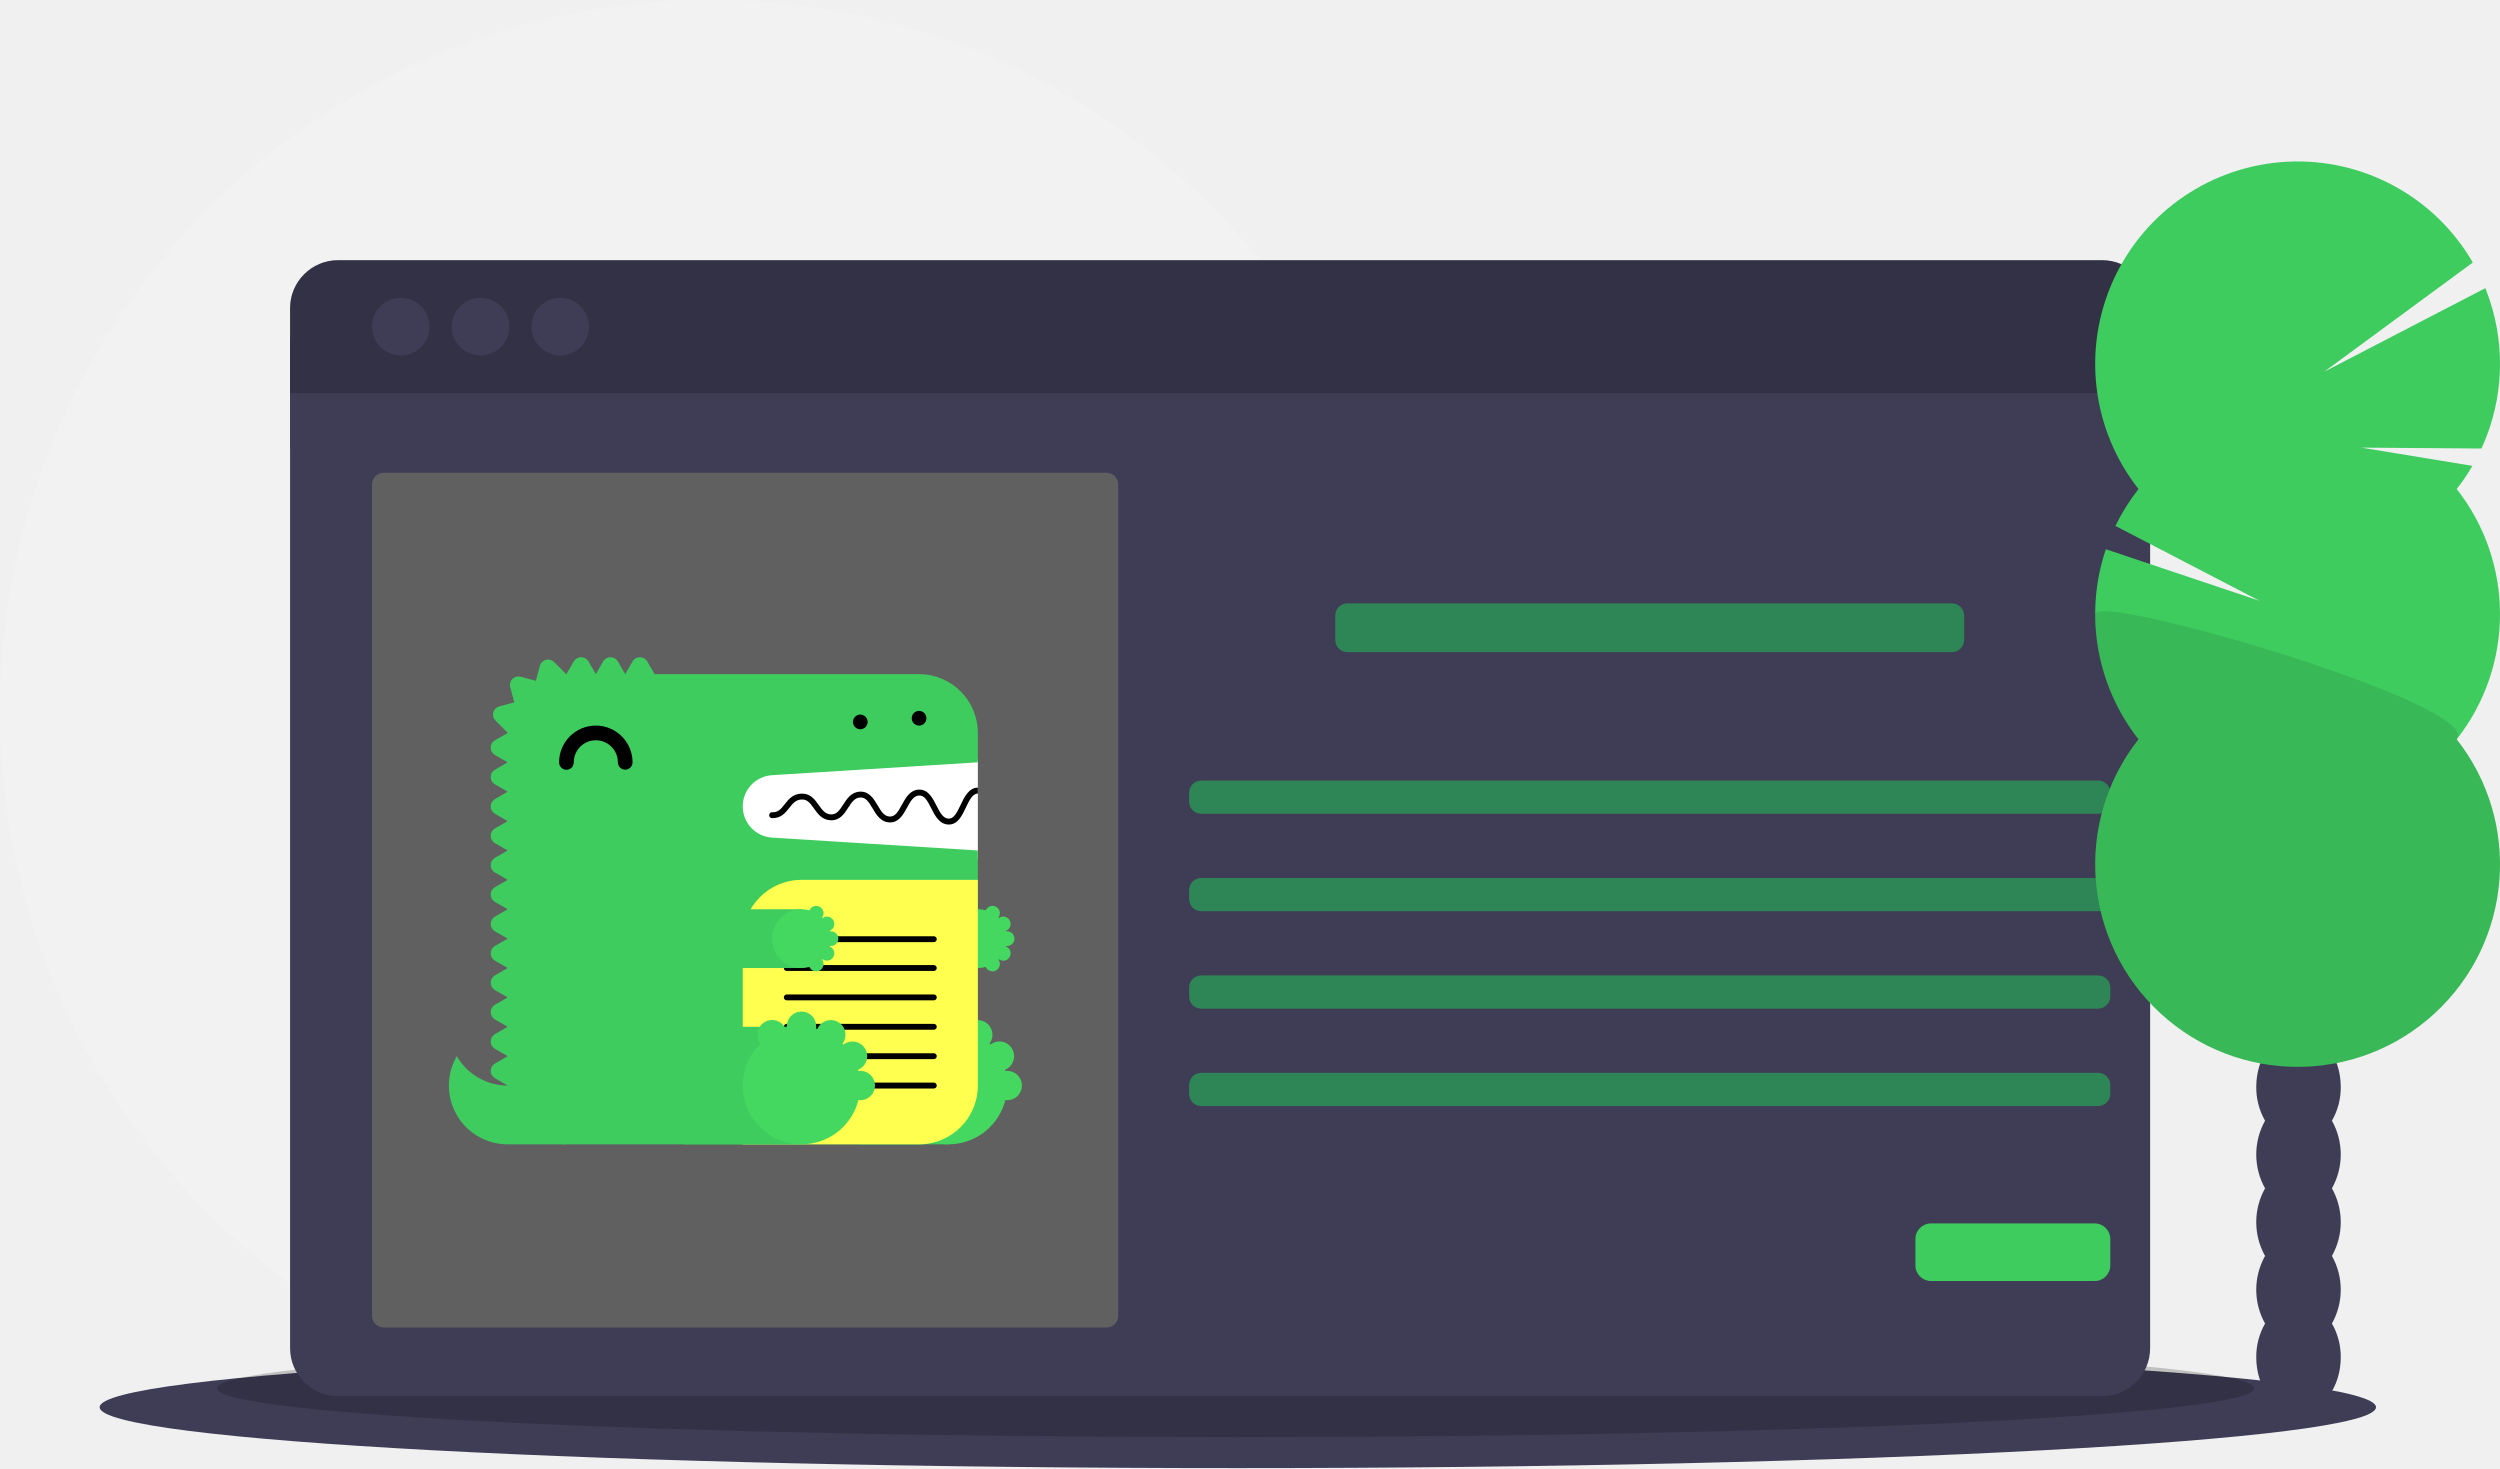
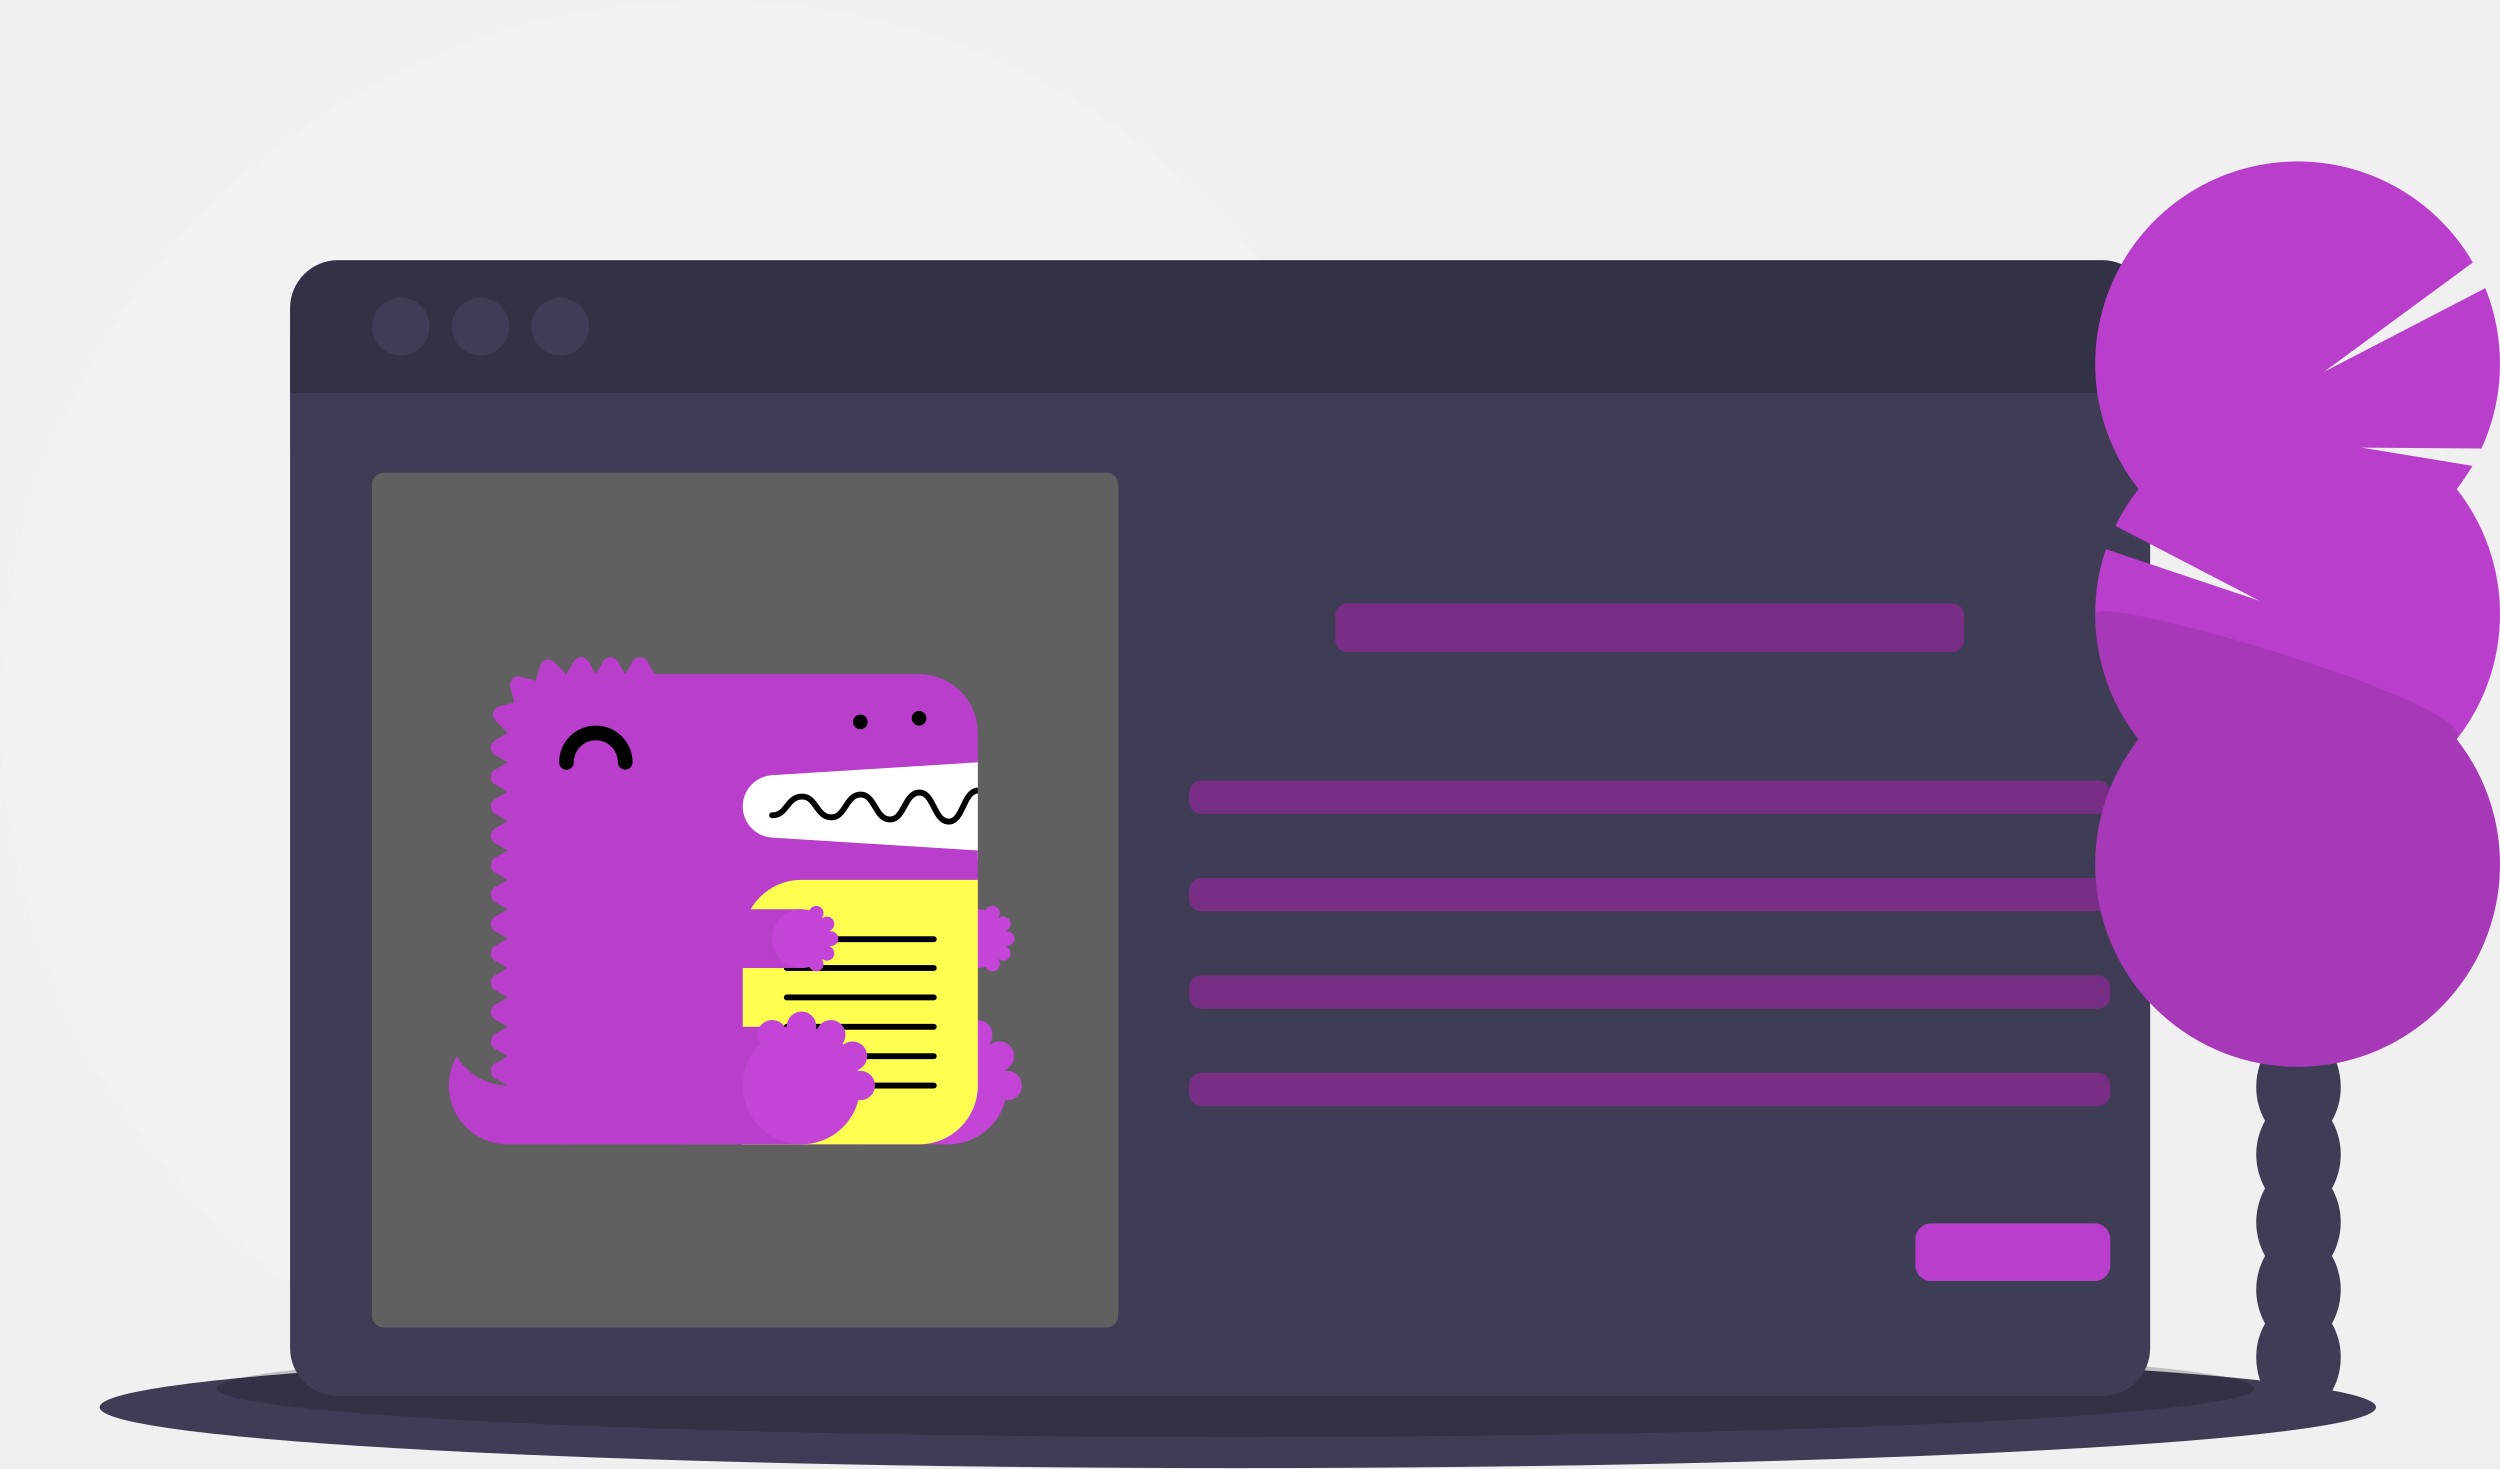
<svg xmlns="http://www.w3.org/2000/svg" width="1129" height="663" viewBox="0 0 1129 663">
  <circle cx="321" cy="321" r="321" fill="#f2f2f2" />
  <ellipse cx="559" cy="635.5" rx="514" ry="27.5" fill="#3f3d56" />
  <ellipse cx="558" cy="627" rx="460" ry="22" opacity="0.2" />
  <rect x="131" y="152.5" width="840" height="50" fill="#3f3d56" />
  <path d="M166.5,727.33A21.67,21.67,0,0,0,188.17,749H984.83A21.67,21.67,0,0,0,1006.5,727.33V296h-840Z" transform="translate(-35.5 -118.5)" fill="#3f3d56" />
  <path d="M984.83,236H188.17A21.67,21.67,0,0,0,166.5,257.67V296h840V257.67A21.67,21.67,0,0,0,984.83,236Z" transform="translate(-35.5 -118.5)" fill="#3f3d56" />
  <path d="M984.83,236H188.17A21.67,21.67,0,0,0,166.5,257.67V296h840V257.67A21.67,21.67,0,0,0,984.83,236Z" transform="translate(-35.5 -118.5)" opacity="0.2" />
  <circle cx="181" cy="147.5" r="13" fill="#3f3d56" />
  <circle cx="217" cy="147.5" r="13" fill="#3f3d56" />
  <circle cx="253" cy="147.5" r="13" fill="#3f3d56" />
  <rect x="168" y="213.5" width="337" height="386" rx="5.335" fill="#606060" />
-   <rect x="603" y="272.5" width="284" height="22" rx="5.476" fill="#2e8555" />
-   <rect x="537" y="352.5" width="416" height="15" rx="5.476" fill="#2e8555" />
-   <rect x="537" y="396.5" width="416" height="15" rx="5.476" fill="#2e8555" />
-   <rect x="537" y="440.5" width="416" height="15" rx="5.476" fill="#2e8555" />
-   <rect x="537" y="484.5" width="416" height="15" rx="5.476" fill="#2e8555" />
-   <rect x="865" y="552.5" width="88" height="26" rx="7.028" fill="#3ecc5f" />
+   <rect x="603" y="272.5" width="284" height="22" rx="5.476" fill="#792e85" />
+   <rect x="537" y="352.5" width="416" height="15" rx="5.476" fill="#792e85" />
+   <rect x="537" y="396.5" width="416" height="15" rx="5.476" fill="#792e85" />
+   <rect x="537" y="440.5" width="416" height="15" rx="5.476" fill="#792e85" />
+   <rect x="537" y="484.5" width="416" height="15" rx="5.476" fill="#792e85" />
+   <rect x="865" y="552.5" width="88" height="26" rx="7.028" fill="#b93ecc" />
  <path d="M1088.603,624.616a30.114,30.114,0,0,0,3.983-15.266c0-13.797-8.544-24.981-19.083-24.981s-19.083,11.184-19.083,24.981a30.114,30.114,0,0,0,3.983,15.266,31.248,31.248,0,0,0,0,30.532,31.248,31.248,0,0,0,0,30.532,31.248,31.248,0,0,0,0,30.532,30.114,30.114,0,0,0-3.983,15.266c0,13.797,8.544,24.981,19.083,24.981s19.083-11.184,19.083-24.981a30.114,30.114,0,0,0-3.983-15.266,31.248,31.248,0,0,0,0-30.532,31.248,31.248,0,0,0,0-30.532,31.248,31.248,0,0,0,0-30.532Z" transform="translate(-35.5 -118.5)" fill="#3f3d56" />
  <ellipse cx="1038.003" cy="460.318" rx="19.083" ry="24.981" fill="#3f3d56" />
  <ellipse cx="1038.003" cy="429.786" rx="19.083" ry="24.981" fill="#3f3d56" />
-   <path d="M1144.939,339.345a91.611,91.611,0,0,0,7.107-10.461l-50.141-8.235,54.229.403a91.566,91.566,0,0,0,1.746-72.426l-72.754,37.741,67.097-49.321a91.413,91.413,0,1,0-150.971,102.298,91.458,91.458,0,0,0-10.425,16.669l65.087,33.814-69.4-23.292a91.46,91.46,0,0,0,14.738,85.837,91.406,91.406,0,1,0,143.689,0,91.418,91.418,0,0,0,0-113.029Z" transform="translate(-35.5 -118.5)" fill="#3ecc5f" fill-rule="evenodd" />
+   <path d="M1144.939,339.345a91.611,91.611,0,0,0,7.107-10.461l-50.141-8.235,54.229.403a91.566,91.566,0,0,0,1.746-72.426l-72.754,37.741,67.097-49.321a91.413,91.413,0,1,0-150.971,102.298,91.458,91.458,0,0,0-10.425,16.669l65.087,33.814-69.4-23.292a91.46,91.46,0,0,0,14.738,85.837,91.406,91.406,0,1,0,143.689,0,91.418,91.418,0,0,0,0-113.029Z" transform="translate(-35.5 -118.5)" fill="#b93ecc" fill-rule="evenodd" />
  <path d="M981.688,395.859a91.013,91.013,0,0,0,19.561,56.514,91.406,91.406,0,1,0,143.689,0C1157.19,436.821,981.688,385.6,981.688,395.859Z" transform="translate(-35.5 -118.5)" opacity="0.1" />
  <path d="M365.62,461.436H477.094v45.12H365.62Z" transform="translate(-35.5 -118.5)" fill="#fff" fill-rule="evenodd" />
-   <path d="M264.763,608.741a26.509,26.509,0,0,1-22.962-13.271,26.51,26.51,0,0,0,22.962,39.812H291.304V608.741Z" transform="translate(-35.5 -118.5)" fill="#3ecc5f" fill-rule="evenodd" />
-   <path d="M384.172,468.571l92.922-5.807V449.493a26.541,26.541,0,0,0-26.541-26.541H331.116l-3.318-5.746a3.83,3.83,0,0,0-6.635,0l-3.318,5.746-3.318-5.746a3.83,3.83,0,0,0-6.635,0l-3.318,5.746L301.257,417.205a3.83,3.83,0,0,0-6.635,0L291.304,422.951c-.029,0-.056.004-.086.004l-5.497-5.495a3.829,3.829,0,0,0-6.407,1.717l-1.817,6.773L270.607,424.103a3.83,3.83,0,0,0-4.691,4.693l1.845,6.891-6.771,1.814a3.832,3.832,0,0,0-1.72,6.41l5.497,5.497c0,.028-.004.056-.004.085l-5.746,3.318a3.83,3.83,0,0,0,0,6.635l5.746,3.318L259.016,466.081a3.83,3.83,0,0,0,0,6.635l5.746,3.318-5.746,3.318a3.83,3.83,0,0,0,0,6.635l5.746,3.318-5.746,3.318a3.83,3.83,0,0,0,0,6.635l5.746,3.318-5.746,3.318a3.83,3.83,0,0,0,0,6.635l5.746,3.318-5.746,3.318a3.83,3.83,0,0,0,0,6.635l5.746,3.318-5.746,3.318a3.83,3.83,0,0,0,0,6.635l5.746,3.318-5.746,3.318a3.83,3.83,0,0,0,0,6.635l5.746,3.318L259.016,558.976a3.83,3.83,0,0,0,0,6.635l5.746,3.318-5.746,3.318a3.83,3.83,0,0,0,0,6.635l5.746,3.318-5.746,3.318a3.83,3.83,0,0,0,0,6.635l5.746,3.318-5.746,3.318a3.83,3.83,0,0,0,0,6.635l5.746,3.318A26.541,26.541,0,0,0,291.304,635.283H450.553A26.541,26.541,0,0,0,477.094,608.741V502.575l-92.922-5.807a14.126,14.126,0,0,1,0-28.198" transform="translate(-35.5 -118.5)" fill="#3ecc5f" fill-rule="evenodd" />
-   <path d="M424.011,635.283h39.812V582.2H424.011Z" transform="translate(-35.5 -118.5)" fill="#3ecc5f" fill-rule="evenodd" />
-   <path d="M490.365,602.106a6.602,6.602,0,0,0-.848.085c-.05-.199-.098-.399-.154-.599A6.627,6.627,0,1,0,482.806,590.21q-.22-.225-.445-.446a6.624,6.624,0,1,0-11.397-6.564c-.196-.056-.394-.102-.591-.153a6.64,6.64,0,1,0-13.101,0c-.196.05-.394.097-.591.153a6.628,6.628,0,1,0-11.397,6.564,26.528,26.528,0,1,0,44.231,25.528,6.621,6.621,0,1,0,.848-13.186" transform="translate(-35.5 -118.5)" fill="#44d860" fill-rule="evenodd" />
-   <path d="M437.282,555.658H477.094V529.117H437.282Z" transform="translate(-35.5 -118.5)" fill="#3ecc5f" fill-rule="evenodd" />
-   <path d="M490.365,545.705a3.318,3.318,0,0,0,0-6.635,3.411,3.411,0,0,0-.423.042c-.027-.1-.049-.199-.077-.299a3.319,3.319,0,0,0-1.278-6.379,3.282,3.282,0,0,0-2.001.687q-.109-.113-.223-.223a3.282,3.282,0,0,0,.671-1.983,3.318,3.318,0,0,0-6.37-1.299,13.271,13.271,0,1,0,0,25.541,3.318,3.318,0,0,0,6.37-1.299,3.282,3.282,0,0,0-.671-1.983q.113-.109.223-.223a3.282,3.282,0,0,0,2.001.687,3.318,3.318,0,0,0,1.278-6.379c.028-.098.05-.199.077-.299a3.413,3.413,0,0,0,.423.042" transform="translate(-35.5 -118.5)" fill="#44d860" fill-rule="evenodd" />
+   <path d="M264.763,608.741a26.509,26.509,0,0,1-22.962-13.271,26.51,26.51,0,0,0,22.962,39.812H291.304V608.741Z" transform="translate(-35.5 -118.5)" fill="#b93ecc" fill-rule="evenodd" />
+   <path d="M384.172,468.571l92.922-5.807V449.493a26.541,26.541,0,0,0-26.541-26.541H331.116l-3.318-5.746a3.83,3.83,0,0,0-6.635,0l-3.318,5.746-3.318-5.746a3.83,3.83,0,0,0-6.635,0l-3.318,5.746L301.257,417.205a3.83,3.83,0,0,0-6.635,0L291.304,422.951c-.029,0-.056.004-.086.004l-5.497-5.495a3.829,3.829,0,0,0-6.407,1.717l-1.817,6.773L270.607,424.103a3.83,3.83,0,0,0-4.691,4.693l1.845,6.891-6.771,1.814a3.832,3.832,0,0,0-1.72,6.41l5.497,5.497c0,.028-.004.056-.004.085l-5.746,3.318a3.83,3.83,0,0,0,0,6.635l5.746,3.318L259.016,466.081a3.83,3.83,0,0,0,0,6.635l5.746,3.318-5.746,3.318a3.83,3.83,0,0,0,0,6.635l5.746,3.318-5.746,3.318a3.83,3.83,0,0,0,0,6.635l5.746,3.318-5.746,3.318a3.83,3.83,0,0,0,0,6.635l5.746,3.318-5.746,3.318a3.83,3.83,0,0,0,0,6.635l5.746,3.318-5.746,3.318a3.83,3.83,0,0,0,0,6.635l5.746,3.318-5.746,3.318a3.83,3.83,0,0,0,0,6.635l5.746,3.318L259.016,558.976a3.83,3.83,0,0,0,0,6.635l5.746,3.318-5.746,3.318a3.83,3.83,0,0,0,0,6.635l5.746,3.318-5.746,3.318a3.83,3.83,0,0,0,0,6.635l5.746,3.318-5.746,3.318a3.83,3.83,0,0,0,0,6.635l5.746,3.318A26.541,26.541,0,0,0,291.304,635.283H450.553A26.541,26.541,0,0,0,477.094,608.741V502.575l-92.922-5.807a14.126,14.126,0,0,1,0-28.198" transform="translate(-35.5 -118.5)" fill="#b93ecc" fill-rule="evenodd" />
+   <path d="M424.011,635.283h39.812V582.2H424.011Z" transform="translate(-35.5 -118.5)" fill="#b93ecc" fill-rule="evenodd" />
+   <path d="M490.365,602.106a6.602,6.602,0,0,0-.848.085c-.05-.199-.098-.399-.154-.599A6.627,6.627,0,1,0,482.806,590.21q-.22-.225-.445-.446a6.624,6.624,0,1,0-11.397-6.564c-.196-.056-.394-.102-.591-.153a6.64,6.64,0,1,0-13.101,0c-.196.05-.394.097-.591.153a6.628,6.628,0,1,0-11.397,6.564,26.528,26.528,0,1,0,44.231,25.528,6.621,6.621,0,1,0,.848-13.186" transform="translate(-35.5 -118.5)" fill="#c444d8" fill-rule="evenodd" />
+   <path d="M437.282,555.658H477.094V529.117H437.282Z" transform="translate(-35.5 -118.5)" fill="#b93ecc" fill-rule="evenodd" />
+   <path d="M490.365,545.705a3.318,3.318,0,0,0,0-6.635,3.411,3.411,0,0,0-.423.042c-.027-.1-.049-.199-.077-.299a3.319,3.319,0,0,0-1.278-6.379,3.282,3.282,0,0,0-2.001.687q-.109-.113-.223-.223a3.282,3.282,0,0,0,.671-1.983,3.318,3.318,0,0,0-6.37-1.299,13.271,13.271,0,1,0,0,25.541,3.318,3.318,0,0,0,6.37-1.299,3.282,3.282,0,0,0-.671-1.983q.113-.109.223-.223a3.282,3.282,0,0,0,2.001.687,3.318,3.318,0,0,0,1.278-6.379c.028-.098.05-.199.077-.299a3.413,3.413,0,0,0,.423.042" transform="translate(-35.5 -118.5)" fill="#c444d8" fill-rule="evenodd" />
  <path d="M317.845,466.081a3.318,3.318,0,0,1-3.318-3.318,9.953,9.953,0,1,0-19.906,0,3.318,3.318,0,1,1-6.635,0,16.588,16.588,0,1,1,33.177,0,3.318,3.318,0,0,1-3.318,3.318" transform="translate(-35.5 -118.5)" fill-rule="evenodd" />
  <path d="M370.928,635.283h79.624A26.541,26.541,0,0,0,477.094,608.741v-92.895H397.47a26.541,26.541,0,0,0-26.541,26.541Z" transform="translate(-35.5 -118.5)" fill="#ffff50" fill-rule="evenodd" />
  <path d="M457.214,556.985H390.808a1.327,1.327,0,0,1,0-2.654h66.407a1.327,1.327,0,0,1,0,2.654m0,26.541H390.808a1.327,1.327,0,1,1,0-2.654h66.407a1.327,1.327,0,0,1,0,2.654m0,26.541H390.808a1.327,1.327,0,1,1,0-2.654h66.407a1.327,1.327,0,0,1,0,2.654m0-66.107H390.808a1.327,1.327,0,0,1,0-2.654h66.407a1.327,1.327,0,0,1,0,2.654m0,26.295H390.808a1.327,1.327,0,0,1,0-2.654h66.407a1.327,1.327,0,0,1,0,2.654m0,26.541H390.808a1.327,1.327,0,0,1,0-2.654h66.407a1.327,1.327,0,0,1,0,2.654M477.094,474.191c-.016,0-.029-.008-.045-.007-4.101.139-6.041,4.241-7.753,7.86-1.786,3.782-3.168,6.241-5.432,6.167-2.507-.09-3.94-2.922-5.458-5.919-1.744-3.442-3.734-7.347-7.913-7.201-4.042.138-5.989,3.708-7.706,6.857-1.827,3.355-3.071,5.395-5.469,5.3-2.557-.093-3.916-2.395-5.489-5.06-1.753-2.967-3.78-6.304-7.878-6.189-3.973.137-5.925,3.165-7.648,5.839-1.822,2.827-3.099,4.549-5.527,4.447-2.618-.093-3.971-2.004-5.535-4.216-1.757-2.486-3.737-5.299-7.823-5.162-3.886.133-5.838,2.614-7.559,4.801-1.635,2.076-2.912,3.718-5.612,3.615a1.328,1.328,0,1,0-.096,2.654c4.004.134,6.032-2.389,7.793-4.628,1.562-1.985,2.91-3.699,5.564-3.789,2.556-.109,3.754,1.48,5.567,4.041,1.721,2.434,3.675,5.194,7.605,5.336,4.118.138,6.099-2.939,7.854-5.663,1.569-2.434,2.922-4.535,5.507-4.624,2.379-.089,3.675,1.792,5.501,4.885,1.721,2.916,3.671,6.219,7.68,6.365,4.147.143,6.15-3.477,7.895-6.682,1.512-2.771,2.938-5.388,5.466-5.476,2.379-.056,3.62,2.117,5.456,5.746,1.715,3.388,3.659,7.226,7.73,7.373l.224.004c4.066,0,5.996-4.081,7.704-7.689,1.512-3.198,2.942-6.211,5.397-6.334Z" transform="translate(-35.5 -118.5)" fill-rule="evenodd" />
-   <path d="M344.387,635.283h53.083V582.2H344.387Z" transform="translate(-35.5 -118.5)" fill="#3ecc5f" fill-rule="evenodd" />
-   <path d="M424.011,602.106a6.602,6.602,0,0,0-.848.085c-.05-.199-.098-.399-.154-.599A6.627,6.627,0,1,0,416.452,590.21q-.22-.225-.445-.446a6.624,6.624,0,1,0-11.397-6.564c-.196-.056-.394-.102-.591-.153a6.64,6.64,0,1,0-13.101,0c-.196.05-.394.097-.591.153a6.628,6.628,0,1,0-11.397,6.564,26.528,26.528,0,1,0,44.231,25.528,6.621,6.621,0,1,0,.848-13.186" transform="translate(-35.5 -118.5)" fill="#44d860" fill-rule="evenodd" />
-   <path d="M344.387,555.658h53.083V529.117H344.387Z" transform="translate(-35.5 -118.5)" fill="#3ecc5f" fill-rule="evenodd" />
-   <path d="M410.74,545.705a3.318,3.318,0,1,0,0-6.635,3.411,3.411,0,0,0-.423.042c-.027-.1-.049-.199-.077-.299a3.319,3.319,0,0,0-1.278-6.379,3.282,3.282,0,0,0-2.001.687q-.109-.113-.223-.223a3.282,3.282,0,0,0,.671-1.983,3.318,3.318,0,0,0-6.37-1.299,13.271,13.271,0,1,0,0,25.541,3.318,3.318,0,0,0,6.37-1.299,3.282,3.282,0,0,0-.671-1.983q.113-.109.223-.223a3.282,3.282,0,0,0,2.001.687,3.318,3.318,0,0,0,1.278-6.379c.028-.098.05-.199.077-.299a3.413,3.413,0,0,0,.423.042" transform="translate(-35.5 -118.5)" fill="#44d860" fill-rule="evenodd" />
+   <path d="M344.387,635.283h53.083V582.2H344.387Z" transform="translate(-35.5 -118.5)" fill="#b93ecc" fill-rule="evenodd" />
+   <path d="M424.011,602.106a6.602,6.602,0,0,0-.848.085c-.05-.199-.098-.399-.154-.599A6.627,6.627,0,1,0,416.452,590.21q-.22-.225-.445-.446a6.624,6.624,0,1,0-11.397-6.564c-.196-.056-.394-.102-.591-.153a6.64,6.64,0,1,0-13.101,0c-.196.05-.394.097-.591.153a6.628,6.628,0,1,0-11.397,6.564,26.528,26.528,0,1,0,44.231,25.528,6.621,6.621,0,1,0,.848-13.186" transform="translate(-35.5 -118.5)" fill="#c444d8" fill-rule="evenodd" />
+   <path d="M344.387,555.658h53.083V529.117H344.387Z" transform="translate(-35.5 -118.5)" fill="#b93ecc" fill-rule="evenodd" />
+   <path d="M410.74,545.705a3.318,3.318,0,1,0,0-6.635,3.411,3.411,0,0,0-.423.042c-.027-.1-.049-.199-.077-.299a3.319,3.319,0,0,0-1.278-6.379,3.282,3.282,0,0,0-2.001.687q-.109-.113-.223-.223a3.282,3.282,0,0,0,.671-1.983,3.318,3.318,0,0,0-6.37-1.299,13.271,13.271,0,1,0,0,25.541,3.318,3.318,0,0,0,6.37-1.299,3.282,3.282,0,0,0-.671-1.983q.113-.109.223-.223a3.282,3.282,0,0,0,2.001.687,3.318,3.318,0,0,0,1.278-6.379c.028-.098.05-.199.077-.299a3.413,3.413,0,0,0,.423.042" transform="translate(-35.5 -118.5)" fill="#c444d8" fill-rule="evenodd" />
  <path d="M424.011,447.834a3.603,3.603,0,0,1-.65-.066,3.344,3.344,0,0,1-.624-.186,3.447,3.447,0,0,1-.572-.305,5.027,5.027,0,0,1-.504-.411,3.887,3.887,0,0,1-.41-.504,3.275,3.275,0,0,1-.557-1.845,3.602,3.602,0,0,1,.066-.65,3.826,3.826,0,0,1,.184-.624,3.489,3.489,0,0,1,.307-.571,3.197,3.197,0,0,1,.914-.916,3.447,3.447,0,0,1,.572-.305,3.344,3.344,0,0,1,.624-.186,3.069,3.069,0,0,1,1.301,0,3.223,3.223,0,0,1,1.194.491,5.028,5.028,0,0,1,.504.411,4.88,4.88,0,0,1,.411.504,3.382,3.382,0,0,1,.305.571,3.478,3.478,0,0,1,.252,1.274A3.364,3.364,0,0,1,426.36,446.865a5.027,5.027,0,0,1-.504.411,3.306,3.306,0,0,1-1.845.557m26.541-1.659a3.388,3.388,0,0,1-2.35-.969,5.042,5.042,0,0,1-.41-.504,3.275,3.275,0,0,1-.557-1.845,3.387,3.387,0,0,1,.967-2.349,5.026,5.026,0,0,1,.504-.411,3.447,3.447,0,0,1,.572-.305,3.343,3.343,0,0,1,.624-.186,3.07,3.07,0,0,1,1.301,0,3.224,3.224,0,0,1,1.194.491,5.026,5.026,0,0,1,.504.411,3.388,3.388,0,0,1,.969,2.349,3.726,3.726,0,0,1-.066.65,3.374,3.374,0,0,1-.186.624,4.715,4.715,0,0,1-.305.571,4.88,4.88,0,0,1-.411.504,5.026,5.026,0,0,1-.504.411,3.305,3.305,0,0,1-1.845.557" transform="translate(-35.5 -118.5)" fill-rule="evenodd" />
</svg>
